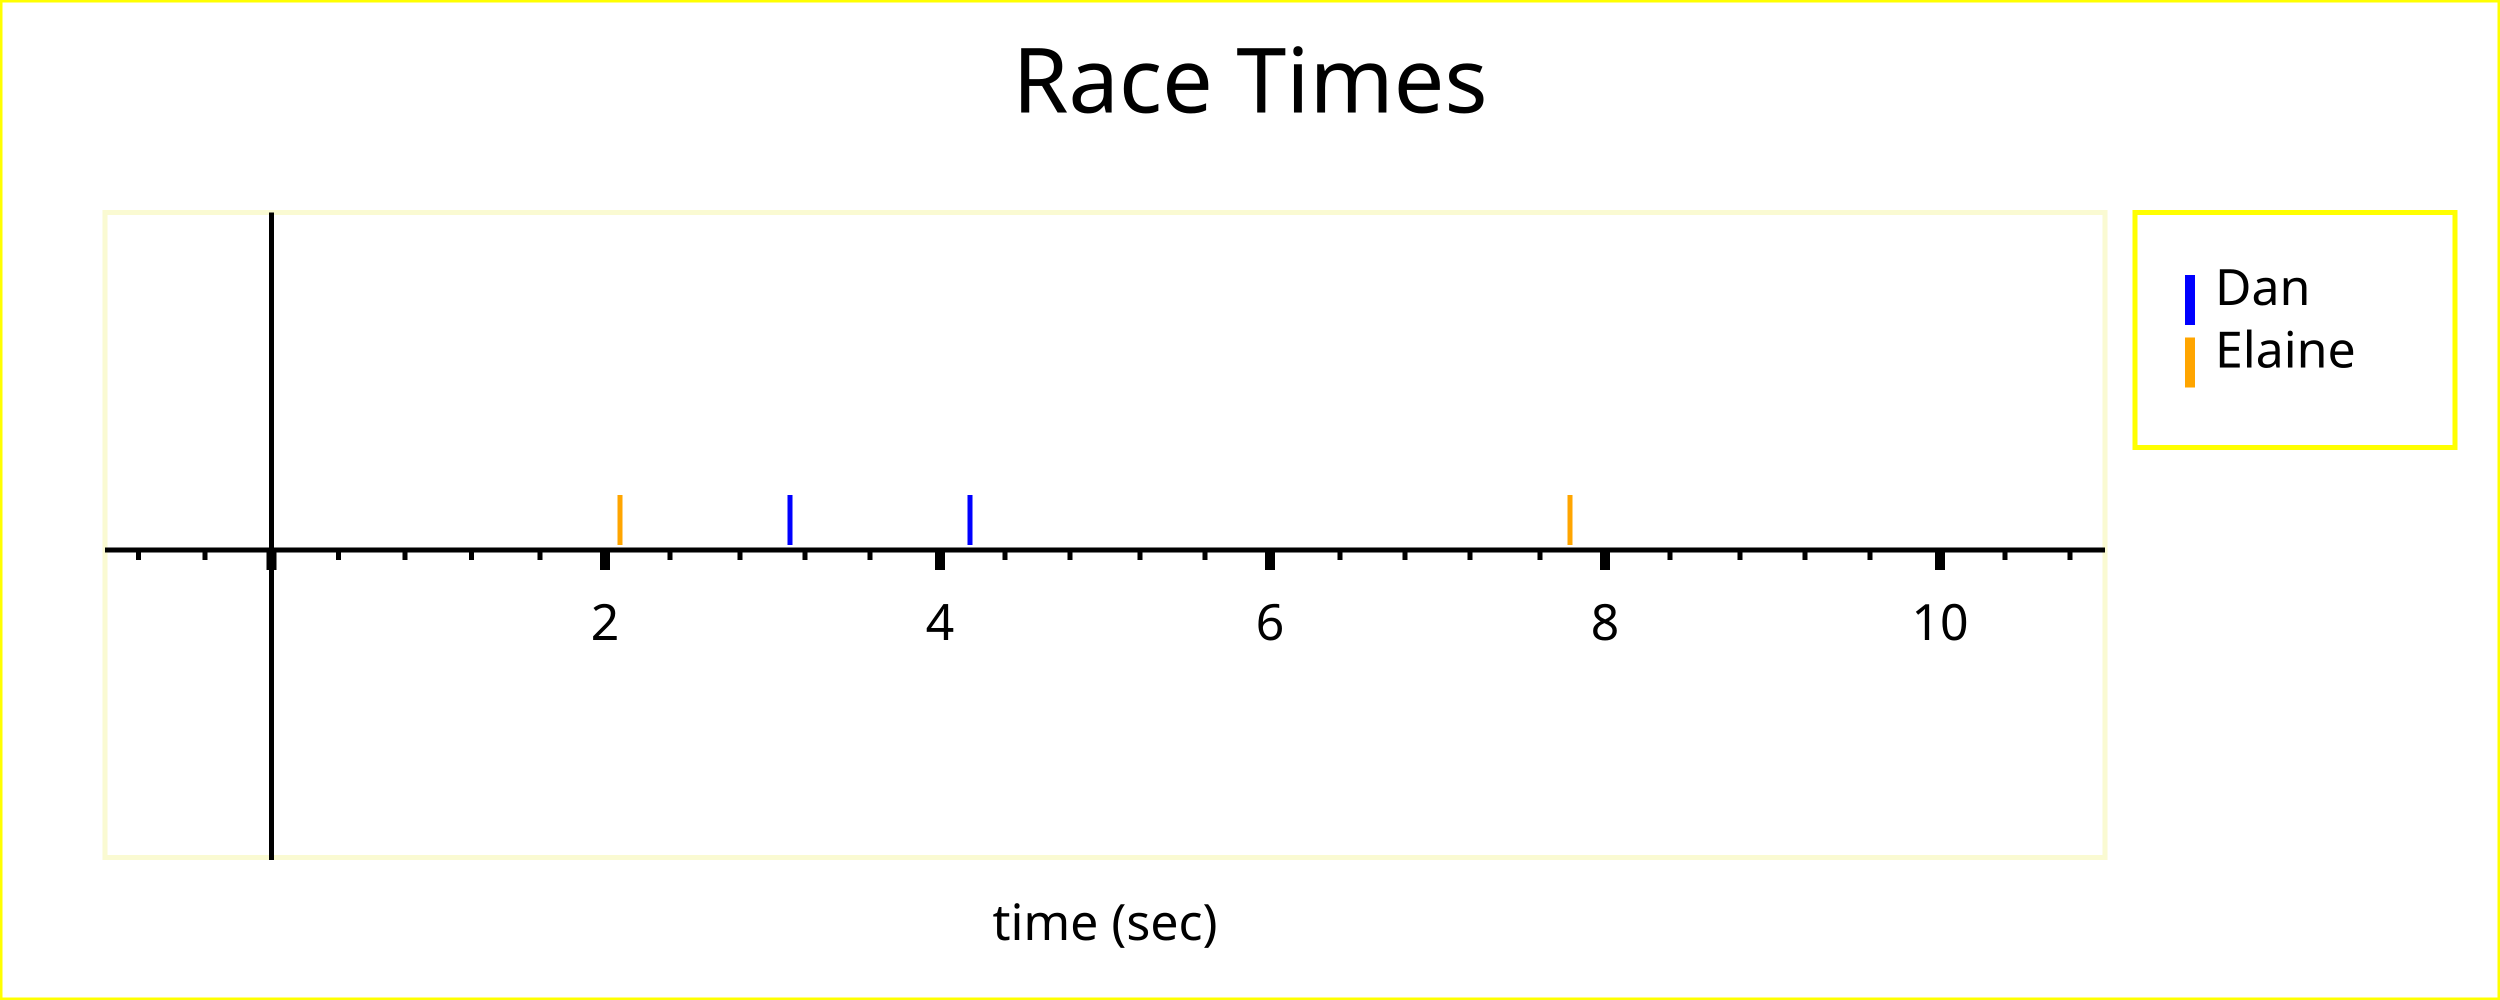
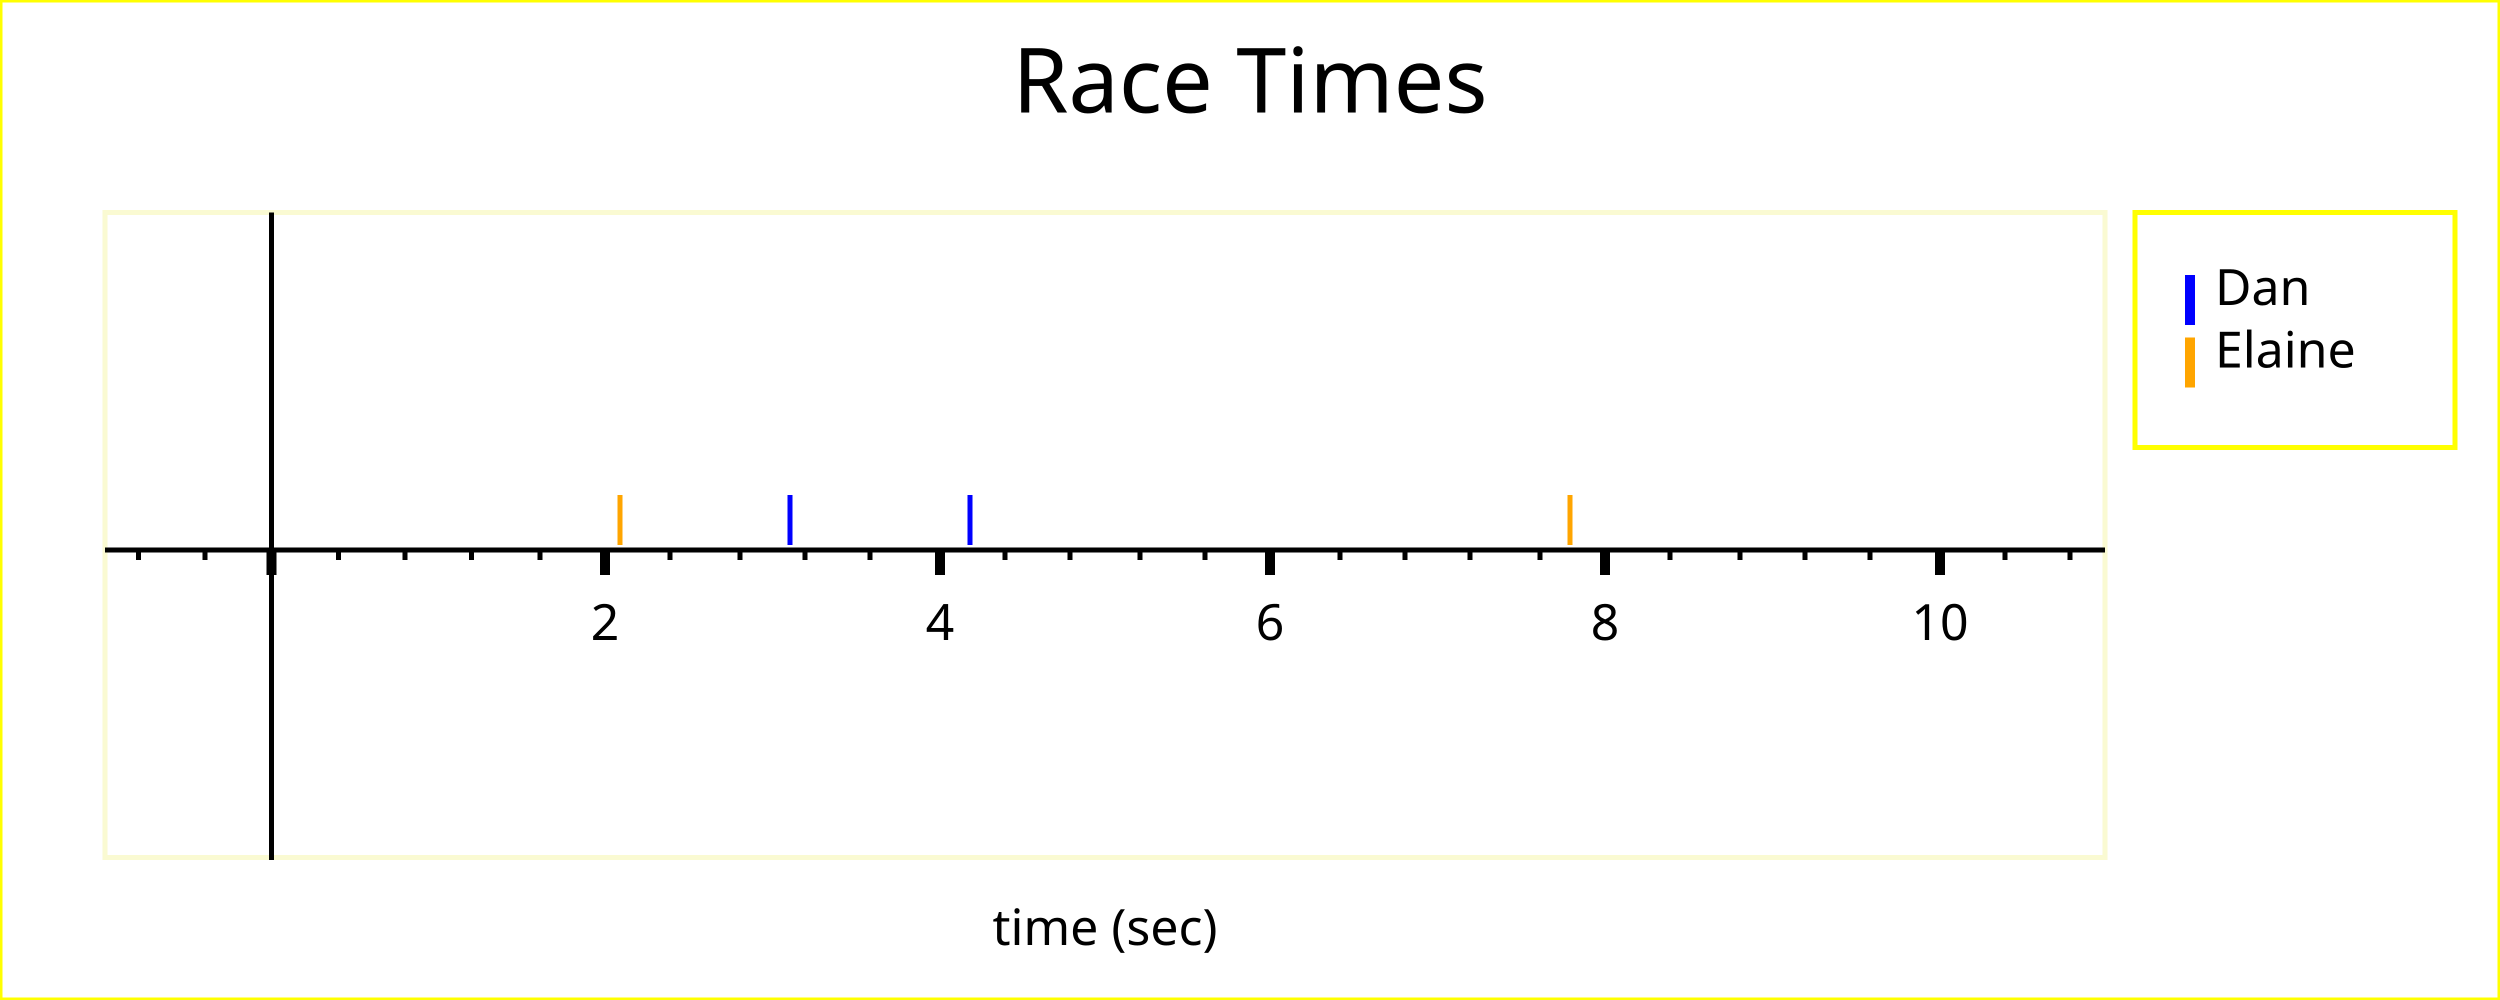
<svg xmlns="http://www.w3.org/2000/svg" width="500" height="200" version="1.1">
  <g id="imageBackground" stroke="rgb(255,255,0)" fill="rgb(255,255,255)" stroke-width="1">
    <rect x="0" y="0" width="500" height="200" />
  </g>
  <g id="plotBackground" stroke="rgb(250,250,210)" fill="rgb(255,255,255)" stroke-width="1">
    <rect x="21" y="42.5" width="400" height="129" />
  </g>
  <g id="xMinorGrid" stroke="rgb(200,220,255)" stroke-width="0.5" />
  <g id="xMajorGrid" stroke="rgb(200,220,255)" stroke-width="1" />
  <g id="xAxis" stroke="rgb(0,0,0)" stroke-width="1">
    <line x1="54.3" y1="42.5" x2="54.3" y2="172" />
    <line x1="21" y1="110" x2="421" y2="110" />
  </g>
  <g id="xMinorTicks" stroke="rgb(0,0,0)" stroke-width="1">
    <path d="M67.7,110 L67.7,112 M81,110 L81,112 M94.3,110 L94.3,112 M108,110 L108,112 M134,110 L134,112 M148,110 L148,112 M161,110 L161,112 M174,110 L174,112 M201,110 L201,112 M214,110 L214,112 M228,110 L228,112 M241,110 L241,112 M268,110 L268,112 M281,110 L281,112 M294,110 L294,112 M308,110 L308,112 M334,110 L334,112 M348,110 L348,112 M361,110 L361,112 M374,110 L374,112 M401,110 L401,112 M414,110 L414,112 M41,110 L41,112 M27.7,110 L27.7,112 " fill="none" />
  </g>
  <g id="xMajorTicks" stroke="rgb(0,0,0)" stroke-width="2">
-     <path d="M54.3,110 L54.3,114 M121,110 L121,114 M188,110 L188,114 M254,110 L254,114 M321,110 L321,114 M388,110 L388,114 M54.3,110 L54.3,114 " fill="none" />
+     <path d="M54.3,110 L54.3,115 M121,110 L121,115 M188,110 L188,115 M254,110 L254,115 M321,110 L321,115 M388,110 L388,115 M54.3,110 L54.3,115 " fill="none" />
  </g>
  <g id="xTicksValues">
    <text x="121" y="128" text-anchor="middle" font-size="10" font-family="Verdana">2</text>
    <text x="188" y="128" text-anchor="middle" font-size="10" font-family="Verdana">4</text>
    <text x="254" y="128" text-anchor="middle" font-size="10" font-family="Verdana">6</text>
    <text x="321" y="128" text-anchor="middle" font-size="10" font-family="Verdana">8</text>
    <text x="388" y="128" text-anchor="middle" font-size="10" font-family="Verdana">10</text>
  </g>
  <g id="xLabel">
-     <text x="221" y="188" text-anchor="middle" font-size="10" font-family="Verdana">time (sec)</text>
+     <text x="221" y="189" text-anchor="middle" font-size="10" font-family="Verdana">time (sec)</text>
  </g>
  <g id="plotPoints">
    <g stroke="rgb(0,0,255)">
      <line x1="158" y1="109" x2="158" y2="99" />
      <line x1="194" y1="109" x2="194" y2="99" />
    </g>
    <g stroke="rgb(255,165,0)">
      <line x1="124" y1="109" x2="124" y2="99" />
      <line x1="314" y1="109" x2="314" y2="99" />
    </g>
  </g>
  <g id="legendBackground" stroke="rgb(255,255,0)" fill="rgb(255,255,255)" stroke-width="1">
    <rect x="427" y="42.5" width="64" height="47" />
  </g>
  <g id="legendPoints">
    <g stroke="rgb(0,0,255)" stroke-width="2">
      <line x1="438" y1="65" x2="438" y2="55" />
    </g>
    <g stroke="rgb(255,165,0)" stroke-width="2">
      <line x1="438" y1="77.5" x2="438" y2="67.5" />
    </g>
  </g>
  <g id="legendText">
    <text x="443" y="61" font-size="10" font-family="Verdana">Dan</text>
    <text x="443" y="73.5" font-size="10" font-family="Verdana">Elaine</text>
  </g>
  <g id="title">
    <text x="250" y="22.5" text-anchor="middle" font-size="18" font-family="Verdana">Race Times</text>
  </g>
</svg>
